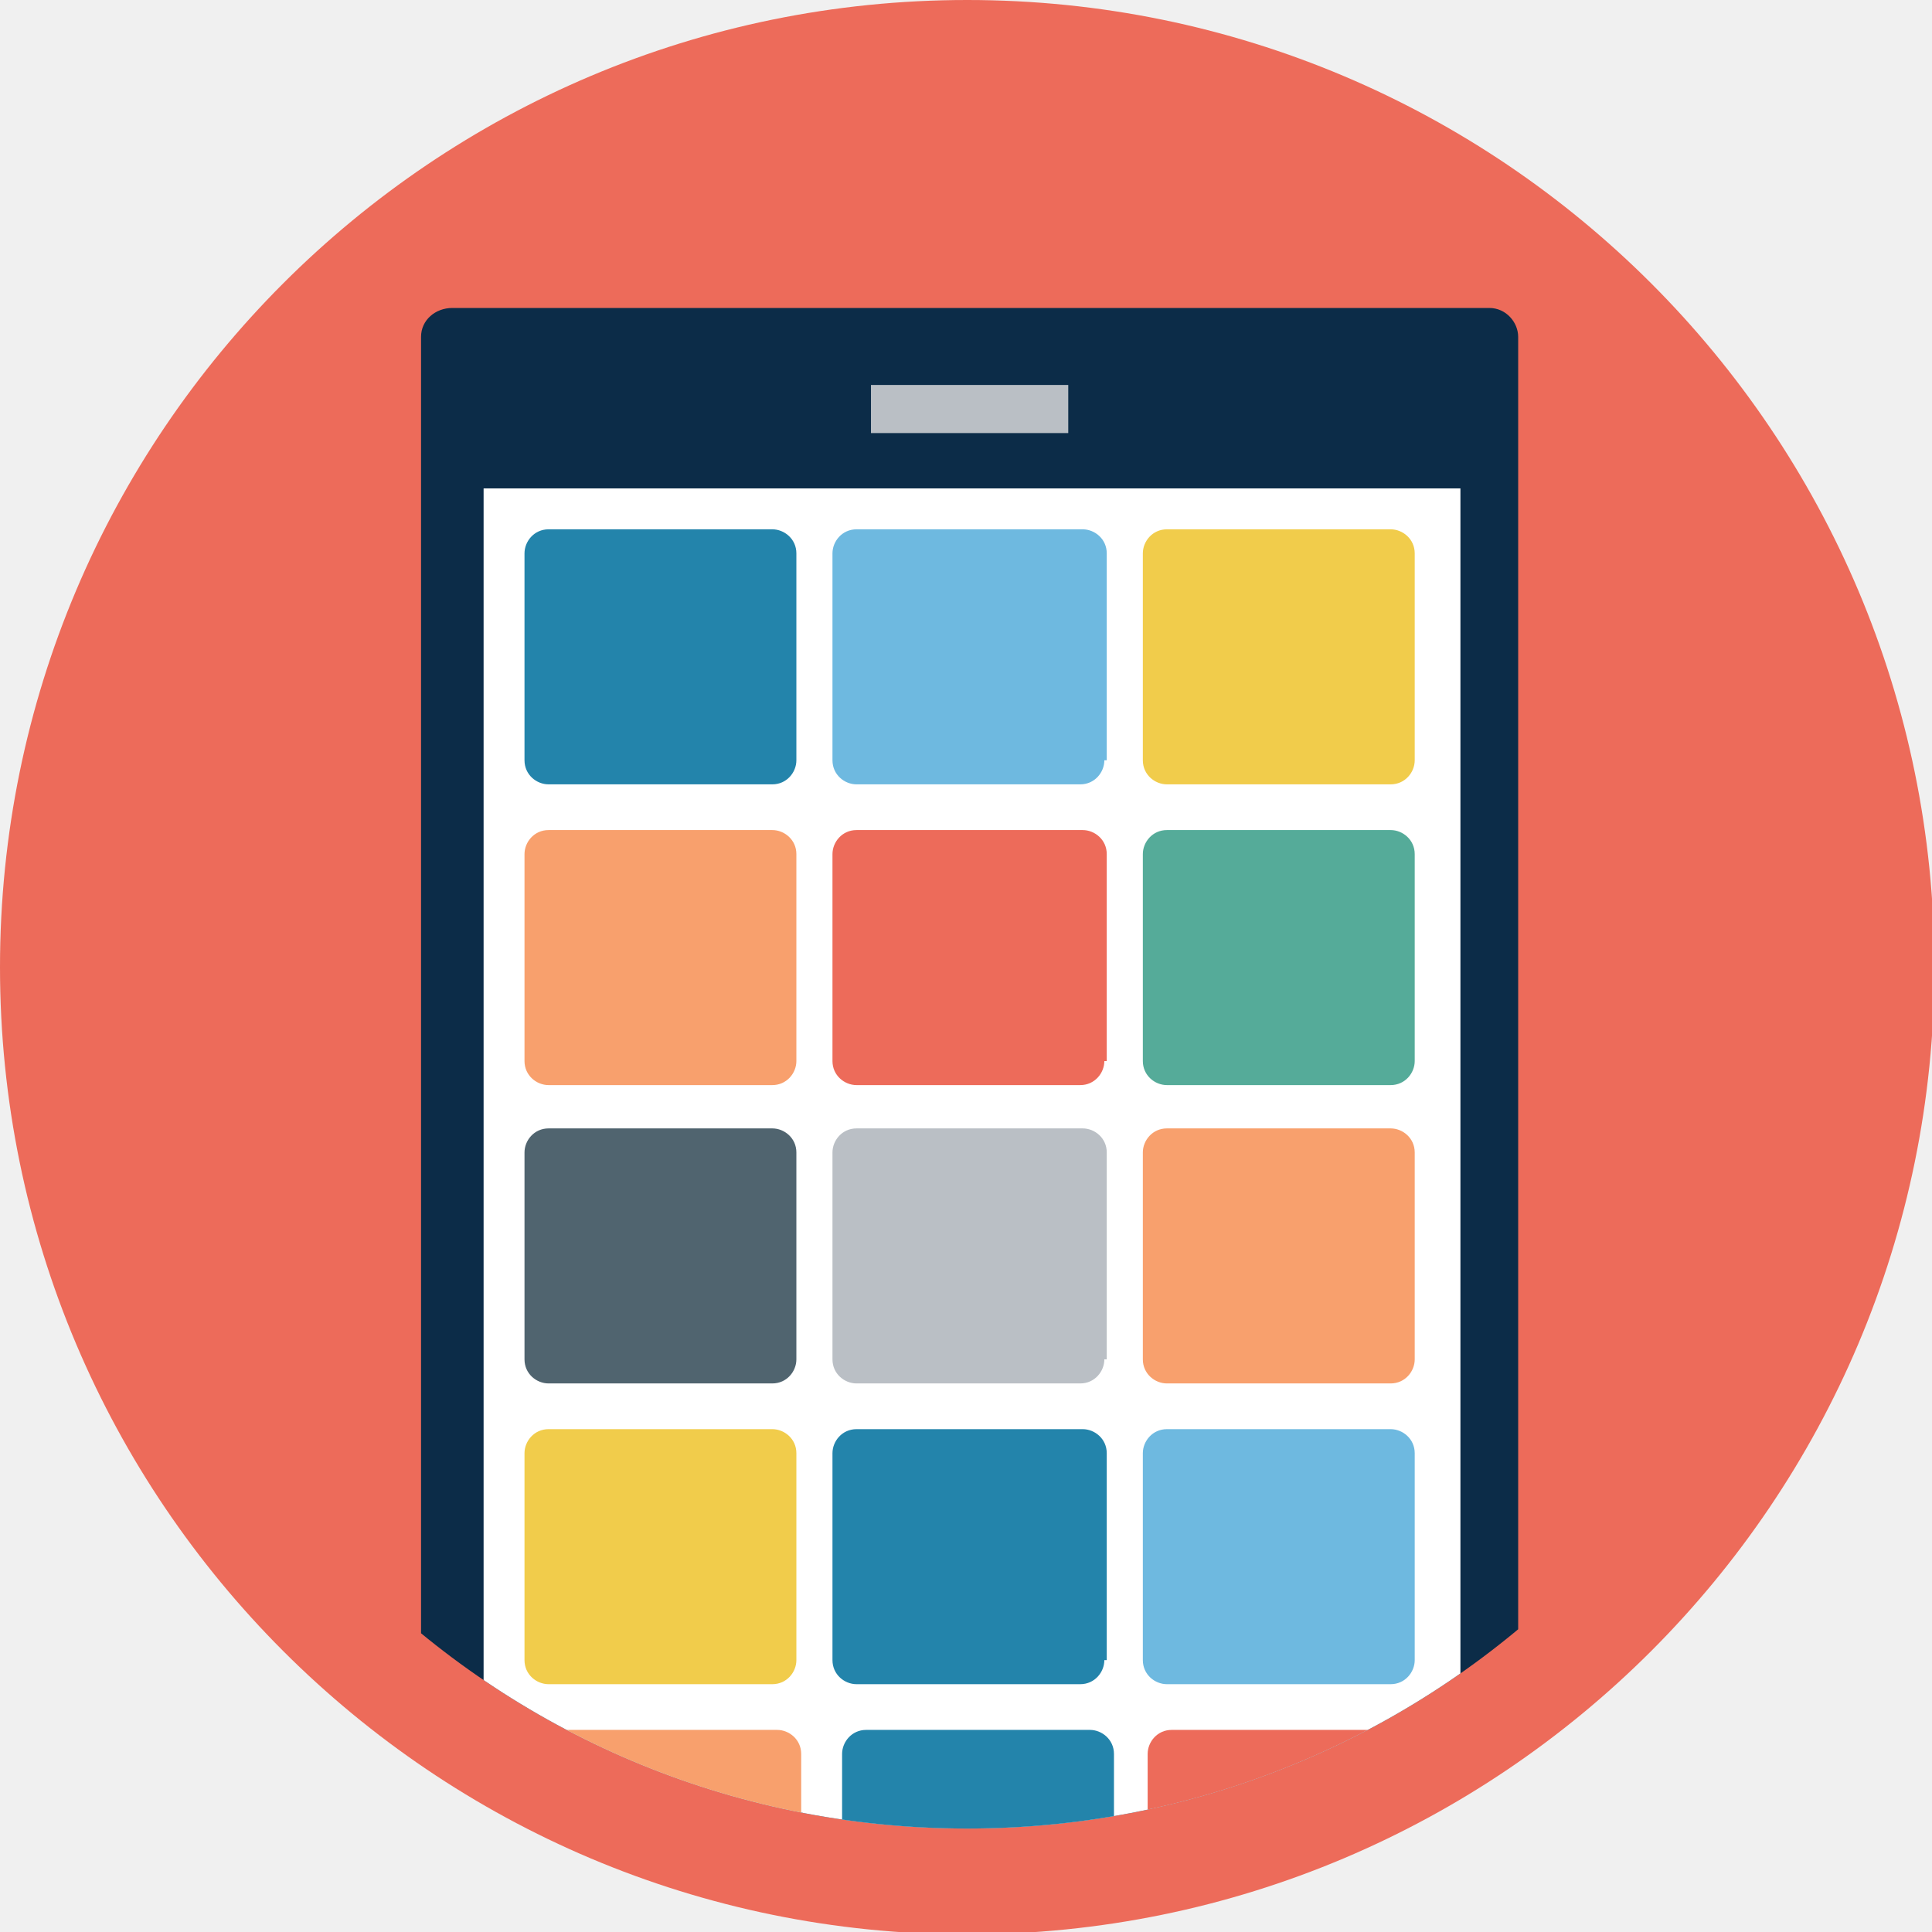
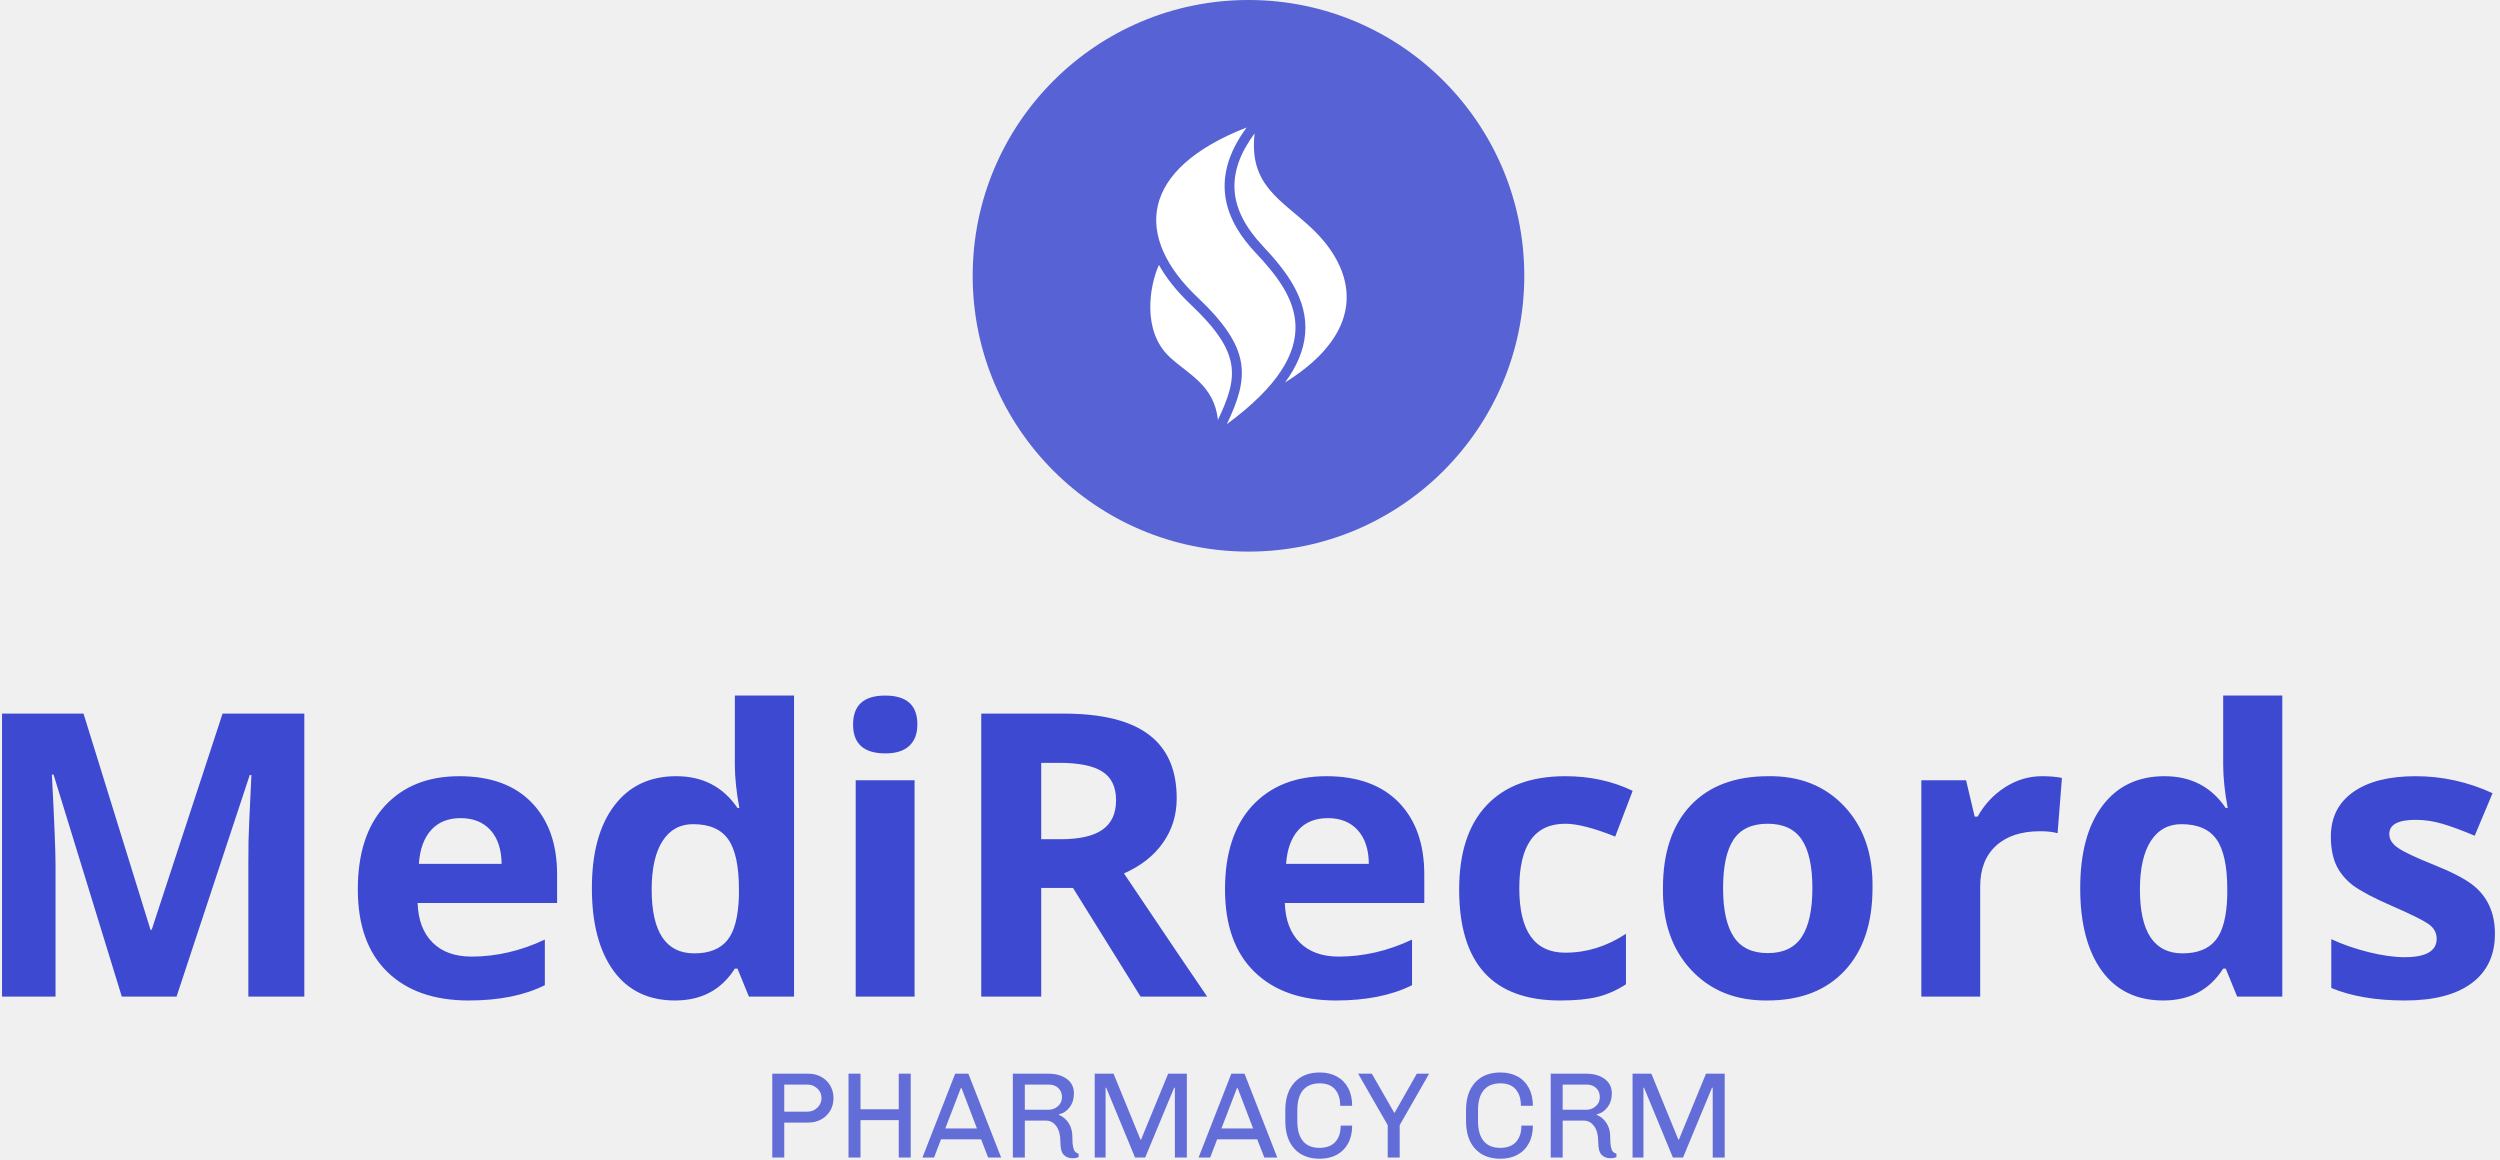
- <svg xmlns="http://www.w3.org/2000/svg" xmlns:xlink="http://www.w3.org/1999/xlink" version="1.1" id="Layer_2" x="0px" y="0px" viewBox="0 0 80.3 80.3" style="enable-background:new 0 0 80.3 80.3;" xml:space="preserve">
-   <style type="text/css">
- 	.st0{fill:#EB6A5C;}
- 	.st1{fill:#552F2F;}
- 	.st2{fill:#55AB99;}
- 	.st3{fill:#2F4555;}
- 	.st4{fill:#FFFFFF;}
- 	.st5{fill:#ED6B5A;}
- 	.st6{fill:#0C2C48;}
- 	.st7{fill:#F1CC4B;}
- 	.st8{clip-path:url(#SVGID_2_);}
- 	.st9{clip-path:url(#SVGID_2_);fill:#F6A09C;}
- 	.st10{fill:#50646F;}
- 	.st11{fill:#FCA886;}
- 	.st12{fill:#EDAB7E;}
- 	.st13{fill:#332319;}
- 	.st14{fill:#E07E45;}
- 	.st15{fill:#FF8F8F;}
- 	.st16{fill:#A6D1D9;}
- 	.st17{fill:#628185;}
- 	.st18{fill:#BABABA;}
- 	.st19{fill:#698391;}
- 	.st20{opacity:0.41;fill:#FFFFFF;}
- 	.st21{fill:#F6A09C;}
- 	.st22{fill:#FFF3C9;}
- 	.st23{fill:#2384AB;}
- 	.st24{fill:#BABFC5;}
- 	.st25{clip-path:url(#SVGID_4_);}
- 	.st26{fill:#6EB9E0;}
- 	.st27{fill:#F8A06D;}
- 	.st28{fill:#A3B9C4;}
- 	.st29{fill:#3B4A52;}
- 	.st30{clip-path:url(#SVGID_6_);}
- 	.st31{clip-path:url(#SVGID_8_);fill:#F6A09C;}
- 	.st32{opacity:0.21;fill:#FFFFFF;}
- 	.st33{clip-path:url(#SVGID_10_);fill:#F6A09C;}
- 	.st34{clip-path:url(#SVGID_12_);}
- 	.st35{fill:#FFD3B5;}
- 	.st36{fill:#BFD9E6;}
- 	.st37{fill:#798287;}
- 	.st38{fill:#A4A8AD;}
- 	.st39{fill:#FFD6BA;}
- 	.st40{fill:none;stroke:#0C2C48;stroke-width:1.4;stroke-miterlimit:10;}
- </style>
-   <g>
-     <circle class="st5" cx="40.2" cy="40.2" r="40.2" />
-     <g>
-       <defs>
-         <circle id="SVGID_3_" cx="40.2" cy="40.2" r="35.8" />
-       </defs>
-       <clipPath id="SVGID_2_">
-         <use xlink:href="#SVGID_3_" style="overflow:visible;" />
-       </clipPath>
-       <g class="st8">
-         <g>
-           <path class="st6" d="M18.8,97.2c-0.7,0-1.3-0.6-1.3-1.3V14c0-0.7,0.6-1.2,1.3-1.2h43.1c0.7,0,1.2,0.6,1.2,1.2v81.9      c0,0.7-0.6,1.3-1.2,1.3H18.8z" />
-           <rect x="20.1" y="20.3" class="st4" width="40.6" height="69.4" />
-           <rect x="36.2" y="16" class="st24" width="8.2" height="2" />
-         </g>
-         <g>
+ <svg xmlns="http://www.w3.org/2000/svg" version="1.1" width="1000" height="464" viewBox="0 0 1000 464">
+   <g transform="matrix(1,0,0,1,-0.6060187,-0.251693)">
+     <svg viewBox="0 0 396 184" data-background-color="#ffffff" preserveAspectRatio="xMidYMid meet" height="464" width="1000">
+       <g id="tight-bounds" transform="matrix(1,0,0,1,0.2399834,0.09980931)">
+         <svg viewBox="0 0 395.52 183.8" height="183.8" width="395.52">
          <g>
-             <path class="st23" d="M33.1,31.6c0,0.5-0.4,1-1,1h-9.3c-0.5,0-1-0.4-1-1V23c0-0.5,0.4-1,1-1h9.3c0.5,0,1,0.4,1,1V31.6z" />
-             <path class="st26" d="M45.9,31.6c0,0.5-0.4,1-1,1h-9.3c-0.5,0-1-0.4-1-1V23c0-0.5,0.4-1,1-1H45c0.5,0,1,0.4,1,1V31.6z" />
-             <path class="st7" d="M58.8,31.6c0,0.5-0.4,1-1,1h-9.3c-0.5,0-1-0.4-1-1V23c0-0.5,0.4-1,1-1h9.3c0.5,0,1,0.4,1,1V31.6z" />
+             <svg viewBox="0 0 395.52 183.8" height="183.8" width="395.52">
+               <g transform="matrix(1,0,0,1,0,110.3315)">
+                 <svg viewBox="0 0 395.52 73.469" height="73.469" width="395.52">
+                   <g>
+                     <svg viewBox="0 0 395.52 73.469" height="73.469" width="395.52">
+                       <g>
+                         <svg viewBox="0 0 395.52 48.367" height="48.367" width="395.52">
+                           <g transform="matrix(1,0,0,1,0,0)">
+                             <svg width="395.52" viewBox="4.2 -35.39 293.1 35.851" height="48.367" data-palette-color="#3d49d0">
+                               <path d="M33.16 0L33.16-15.75Q33.16-17.34 33.18-18.29 33.19-19.24 33.52-26.04L33.52-26.04 33.32-26.04 24.72 0 18.28 0 10.26-26.09 10.06-26.09Q10.49-17.87 10.49-15.47L10.49-15.47 10.49 0 4.2 0 4.2-33.27 13.78-33.27 21.66-7.84 21.79-7.84 30.13-33.27 39.74-33.27 39.74 0 33.16 0ZM62.94-15.6Q62.91-18.15 61.63-19.57 60.34-20.98 58.12-20.98 55.91-20.98 54.65-19.58 53.38-18.17 53.21-15.6L53.21-15.6 62.94-15.6ZM68.02-6.7L68.02-1.34Q64.43 0.46 59.07 0.46L59.07 0.46Q52.93 0.46 49.48-2.92 46.03-6.29 46.03-12.61 46.03-18.93 49.21-22.42L49.21-22.42Q52.45-25.91 57.95-25.91 63.45-25.91 66.45-22.83 69.46-19.74 69.46-14.36L69.46-14.36 69.46-11 53.06-11Q53.16-8.01 54.81-6.36 56.47-4.7 59.4-4.7L59.4-4.7Q63.77-4.7 68.02-6.7L68.02-6.7ZM90.67-3.29L90.36-3.29Q87.99 0.46 83.32 0.46 78.66 0.46 76.11-3.01L76.11-3.01Q73.55-6.52 73.55-12.74 73.55-18.96 76.17-22.43 78.79-25.91 83.46-25.91 88.14-25.91 90.67-22.17L90.67-22.17 90.89-22.17Q90.36-25.03 90.36-27.25L90.36-27.25 90.36-35.39 97.32-35.39 97.32 0 92.01 0 90.67-3.29ZM80.58-12.59L80.58-12.59Q80.58-5.08 85.59-5.08L85.59-5.08Q88.24-5.08 89.49-6.64 90.74-8.19 90.84-11.88L90.84-11.88 90.84-12.61Q90.84-16.71 89.58-18.49 88.32-20.27 85.46-20.27L85.46-20.27Q83.13-20.27 81.86-18.29 80.58-16.3 80.58-12.59ZM104.57-25.43L111.49-25.43 111.49 0 104.57 0 104.57-25.43ZM108.06-28.59L108.06-28.59Q104.26-28.59 104.26-31.99 104.26-35.39 108.04-35.39 111.82-35.39 111.82-32L111.82-32Q111.82-30.36 110.86-29.47 109.9-28.59 108.06-28.59ZM130.12-12.77L126.38-12.77 126.38 0 119.33 0 119.33-33.27 129.01-33.27Q135.76-33.27 139.03-30.8 142.31-28.34 142.31-23.31L142.31-23.31Q142.31-20.37 140.7-18.09 139.1-15.8 136.11-14.48L136.11-14.48Q143.62-3.29 145.89 0L145.89 0 138.06 0 130.12-12.77ZM128.5-27.48L126.38-27.48 126.38-18.5 128.66-18.5Q131.99-18.5 133.58-19.62 135.18-20.73 135.18-23.08 135.18-25.43 133.57-26.45 131.97-27.48 128.5-27.48L128.5-27.48ZM164.9-15.6Q164.88-18.15 163.59-19.57 162.3-20.98 160.09-20.98 157.87-20.98 156.61-19.58 155.35-18.17 155.17-15.6L155.17-15.6 164.9-15.6ZM169.98-6.7L169.98-1.34Q166.39 0.46 161.03 0.46L161.03 0.46Q154.89 0.46 151.44-2.92 147.99-6.29 147.99-12.61 147.99-18.93 151.18-22.42L151.18-22.42Q154.41-25.91 159.91-25.91 165.41-25.91 168.42-22.83 171.42-19.74 171.42-14.36L171.42-14.36 171.42-11 155.02-11Q155.12-8.01 156.77-6.36 158.43-4.7 161.36-4.7L161.36-4.7Q165.74-4.7 169.98-6.7L169.98-6.7ZM187.4 0.46L187.4 0.46Q175.52 0.46 175.52-12.59L175.52-12.59Q175.52-19.06 178.74-22.48 181.96-25.91 188-25.91L188-25.91Q192.35-25.91 195.92-24.19L195.92-24.19 193.87-18.81Q190.1-20.32 188-20.32L188-20.32Q182.59-20.32 182.59-12.74 182.59-5.16 188-5.16L188-5.16Q191.77-5.16 195.13-7.38L195.13-7.38 195.13-1.44Q193.49-0.38 191.78 0.04 190.08 0.46 187.4 0.46ZM215.79-18.47Q214.54-20.32 211.79-20.32 209.03-20.32 207.79-18.47 206.55-16.61 206.55-12.75 206.55-8.9 207.82-7 209.08-5.11 211.81-5.11 214.54-5.11 215.79-7 217.05-8.9 217.05-12.75 217.05-16.61 215.79-18.47ZM211.86-25.91L211.86-25.91Q217.4-25.99 220.81-22.36 224.22-18.73 224.12-12.77L224.12-12.77Q224.12-6.55 220.85-3.05 217.58 0.46 211.74 0.46L211.74 0.46Q206.2 0.51 202.8-3.13 199.4-6.77 199.48-12.77L199.48-12.77Q199.48-18.98 202.71-22.45L202.71-22.45Q205.97-25.91 211.86-25.91ZM244.06-25.91L244.06-25.91Q245.38-25.91 246.39-25.71L246.39-25.71 245.88-19.21Q245.03-19.44 243.84-19.44L243.84-19.44Q240.5-19.44 238.64-17.73 236.78-16.03 236.78-12.94L236.78-12.94 236.78 0 229.86 0 229.86-25.43 235.12-25.43 236.13-21.16 236.48-21.16Q237.69-23.33 239.72-24.62 241.74-25.91 244.06-25.91ZM265.65-3.29L265.35-3.29Q262.97 0.46 258.31 0.46 253.64 0.46 251.09-3.01L251.09-3.01Q248.54-6.52 248.54-12.74 248.54-18.96 251.15-22.43 253.77-25.91 258.45-25.91 263.12-25.91 265.65-22.17L265.65-22.17 265.88-22.17Q265.35-25.03 265.35-27.25L265.35-27.25 265.35-35.39 272.3-35.39 272.3 0 266.99 0 265.65-3.29ZM255.56-12.59L255.56-12.59Q255.56-5.08 260.57-5.08L260.57-5.08Q263.22-5.08 264.47-6.64 265.73-8.19 265.83-11.88L265.83-11.88 265.83-12.61Q265.83-16.71 264.56-18.49 263.3-20.27 260.44-20.27L260.44-20.27Q258.12-20.27 256.84-18.29 255.56-16.3 255.56-12.59ZM294.59-13.2L294.59-13.2Q297.3-11.15 297.3-7.38 297.3-3.61 294.57-1.58 291.84 0.46 286.72 0.46 281.6 0.46 278.06-1.01L278.06-1.01 278.06-6.75Q280.01-5.84 282.42-5.23 284.83-4.63 286.68-4.63L286.68-4.63Q290.45-4.63 290.45-6.8L290.45-6.8Q290.45-7.89 289.43-8.57 288.42-9.25 285.23-10.64 282.03-12.03 280.61-13.07L280.61-13.07Q279.25-14.13 278.63-15.48 278.01-16.84 278.01-18.81L278.01-18.81Q278.01-22.19 280.64-24.05 283.27-25.91 287.98-25.91 292.69-25.91 297.02-23.91L297.02-23.91 294.92-18.91Q292.72-19.84 291.14-20.31 289.56-20.78 287.97-20.78L287.97-20.78Q284.88-20.78 284.88-19.11L284.88-19.11Q284.88-18.17 285.92-17.47 286.96-16.76 290.05-15.52 293.15-14.28 294.59-13.2Z" opacity="1" transform="matrix(1,0,0,1,0,0)" fill="#3d49d0" class="undefined-text-0" data-fill-palette-color="primary" id="text-0" />
+                             </svg>
+                           </g>
+                         </svg>
+                       </g>
+                       <g transform="matrix(1,0,0,1,122.2157,59.7847)">
+                         <svg viewBox="0 0 151.089 13.684" height="13.684" width="151.089">
+                           <g transform="matrix(1,0,0,1,0,0)">
+                             <svg width="151.089" viewBox="4.6 -34.8 389.72 35.3" height="13.684" data-palette-color="#636dd8">
+                               <path d="M19.4-34.3Q22.3-34.3 24.65-33 27-31.7 28.33-29.43 29.65-27.15 29.65-24.3L29.65-24.3Q29.65-21.45 28.33-19.18 27-16.9 24.65-15.6 22.3-14.3 19.4-14.3L19.4-14.3 9.5-14.3 9.5 0 4.6 0 4.6-34.3 19.4-34.3ZM18.95-29.85L9.5-29.85 9.5-18.75 18.95-18.75Q21.3-18.75 23.03-20.38 24.75-22 24.75-24.3L24.75-24.3Q24.75-26.65 23.03-28.25 21.3-29.85 18.95-29.85L18.95-29.85ZM56.35-34.3L61.25-34.3 61.25 0 56.35 0 56.35-15.3 40.7-15.3 40.7 0 35.8 0 35.8-34.3 40.7-34.3 40.7-19.75 56.35-19.75 56.35-34.3ZM79.44-34.3L84.84-34.3 98.25 0 92.94 0 90.05-7.45 73.64-7.45 70.8 0 66.05 0 79.44-34.3ZM88.34-11.9L82.05-28.4 81.75-28.4 75.39-11.9 88.34-11.9ZM117.64-34.3Q122.19-34.3 125.12-32.15 128.04-30 128.04-26.25L128.04-26.25Q128.04-22.9 126.27-20.55 124.49-18.2 121.89-17.7L121.89-17.7 121.89-17.45Q124.29-16.5 125.84-14.15 127.39-11.8 127.39-8.5L127.39-8.5Q127.39-5.75 127.69-4.35 127.99-2.95 128.49-2.4 128.99-1.85 129.94-1.55L129.94-1.55 129.94-0.15Q128.84 0.3 127.59 0.3L127.59 0.3Q125.19 0.3 123.84-1.13 122.49-2.55 122.49-6.5L122.49-6.5Q122.49-10.55 120.82-12.83 119.14-15.1 116.64-15.1L116.64-15.1 107.94-15.1 107.94 0 103.04 0 103.04-34.3 117.64-34.3ZM117.69-29.85L107.94-29.85 107.94-19.55 117.69-19.55Q119.84-19.55 121.49-21 123.14-22.45 123.14-24.6L123.14-24.6 123.14-24.8Q123.14-27 121.64-28.43 120.14-29.85 117.69-29.85L117.69-29.85ZM166.59-34.3L174.24-34.3 174.24 0 169.34 0 169.34-28.55 169.04-28.55 157.19 0 153.04 0 141.24-28.55 140.99-28.55 140.99 0 136.54 0 136.54-34.3 144.24-34.3 155.29-7.3 155.49-7.3 166.59-34.3ZM192.44-34.3L197.84-34.3 211.24 0 205.94 0 203.04-7.45 186.64-7.45 183.79 0 179.04 0 192.44-34.3ZM201.34-11.9L195.04-28.4 194.74-28.4 188.39-11.9 201.34-11.9ZM228.63-34.8Q232.63-34.8 235.63-33.15 238.63-31.5 240.26-28.43 241.88-25.35 241.88-21.15L241.88-21.15 236.99-21.15Q236.99-25.5 234.84-27.93 232.69-30.35 228.63-30.35L228.63-30.35Q224.13-30.35 221.78-27.58 219.44-24.8 219.44-19.4L219.44-19.4 219.44-14.9Q219.44-9.55 221.74-6.75 224.03-3.95 228.53-3.95L228.53-3.95Q232.74-3.95 234.96-6.35 237.19-8.75 237.19-13.05L237.19-13.05 241.88-13.05Q241.88-8.9 240.26-5.85 238.63-2.8 235.63-1.15 232.63 0.5 228.63 0.5L228.63 0.5Q221.99 0.5 218.26-3.58 214.53-7.65 214.53-14.9L214.53-14.9 214.53-19.4Q214.53-26.6 218.26-30.7 221.99-34.8 228.63-34.8L228.63-34.8ZM268.33-34.3L273.38-34.3 261.33-13.25 261.33 0 256.43 0 256.43-13.25 244.33-34.3 249.93-34.3 259.08-18.35 259.28-18.35 268.33-34.3ZM302.58-34.8Q306.58-34.8 309.58-33.15 312.58-31.5 314.2-28.43 315.83-25.35 315.83-21.15L315.83-21.15 310.93-21.15Q310.93-25.5 308.78-27.93 306.63-30.35 302.58-30.35L302.58-30.35Q298.08-30.35 295.73-27.58 293.38-24.8 293.38-19.4L293.38-19.4 293.38-14.9Q293.38-9.55 295.68-6.75 297.98-3.95 302.48-3.95L302.48-3.95Q306.68-3.95 308.9-6.35 311.13-8.75 311.13-13.05L311.13-13.05 315.83-13.05Q315.83-8.9 314.2-5.85 312.58-2.8 309.58-1.15 306.58 0.5 302.58 0.5L302.58 0.5Q295.93 0.5 292.2-3.58 288.48-7.65 288.48-14.9L288.48-14.9 288.48-19.4Q288.48-26.6 292.2-30.7 295.93-34.8 302.58-34.8L302.58-34.8ZM337.72-34.3Q342.27-34.3 345.2-32.15 348.13-30 348.13-26.25L348.13-26.25Q348.13-22.9 346.35-20.55 344.57-18.2 341.97-17.7L341.97-17.7 341.97-17.45Q344.38-16.5 345.92-14.15 347.47-11.8 347.47-8.5L347.47-8.5Q347.47-5.75 347.77-4.35 348.07-2.95 348.57-2.4 349.07-1.85 350.02-1.55L350.02-1.55 350.02-0.15Q348.92 0.3 347.67 0.3L347.67 0.3Q345.27 0.3 343.92-1.13 342.57-2.55 342.57-6.5L342.57-6.5Q342.57-10.55 340.9-12.83 339.22-15.1 336.72-15.1L336.72-15.1 328.02-15.1 328.02 0 323.13 0 323.13-34.3 337.72-34.3ZM337.77-29.85L328.02-29.85 328.02-19.55 337.77-19.55Q339.92-19.55 341.57-21 343.22-22.45 343.22-24.6L343.22-24.6 343.22-24.8Q343.22-27 341.72-28.43 340.22-29.85 337.77-29.85L337.77-29.85ZM386.67-34.3L394.32-34.3 394.32 0 389.42 0 389.42-28.55 389.12-28.55 377.27 0 373.12 0 361.32-28.55 361.07-28.55 361.07 0 356.62 0 356.62-34.3 364.32-34.3 375.37-7.3 375.57-7.3 386.67-34.3Z" opacity="1" transform="matrix(1,0,0,1,0,0)" fill="#636dd8" class="undefined-text-1" data-fill-palette-color="secondary" id="text-1" />
+                             </svg>
+                           </g>
+                         </svg>
+                       </g>
+                     </svg>
+                   </g>
+                 </svg>
+               </g>
+               <g transform="matrix(1,0,0,1,154.0124,0)">
+                 <svg viewBox="0 0 87.495 87.495" height="87.495" width="87.495">
+                   <g>
+                     <svg />
+                   </g>
+                   <g id="icon-0">
+                     <svg viewBox="0 0 87.495 87.495" height="87.495" width="87.495">
+                       <g>
+                         <path d="M0 43.748c0-24.161 19.586-43.748 43.748-43.748 24.161 0 43.748 19.586 43.747 43.748 0 24.161-19.586 43.748-43.747 43.747-24.161 0-43.748-19.586-43.748-43.747zM43.748 83.133c21.752 0 39.386-17.634 39.385-39.385 0-21.752-17.634-39.386-39.385-39.386-21.752 0-39.386 17.634-39.386 39.386 0 21.752 17.634 39.386 39.386 39.385z" data-fill-palette-color="accent" fill="#5762d5" stroke="transparent" />
+                         <ellipse rx="43.31" ry="43.31" cx="43.748" cy="43.748" fill="#5762d5" stroke="transparent" stroke-width="0" fill-opacity="1" data-fill-palette-color="accent" />
+                       </g>
+                       <g transform="matrix(1,0,0,1,28.17067,20.21856)">
+                         <svg viewBox="0 0 31.154 47.058" height="47.058" width="31.154">
+                           <g>
+                             <svg version="1.1" x="0" y="0" viewBox="24.762 5 59.583 90" enable-background="new 0 0 100 100" xml:space="preserve" height="47.058" width="31.154" class="icon-a-0" data-fill-palette-color="quaternary" id="a-0">
+                               <g fill="#ffffff" data-fill-palette-color="quaternary">
+                                 <path d="M73.76 35.603C86.875 48 91.5 66.25 65.633 82.379c3.64-4.928 5.654-9.794 6.096-14.669 0.951-10.516-5.606-19.072-12.835-26.752C48.298 29.7 47.51 18.84 56.413 6.782 54.578 22.641 64.6 26.944 73.76 35.603zM45.288 93.716c6.184-13.053 7.276-20.302-8.197-34.939-4.204-3.977-7.451-8.029-9.71-12.086-2.881 6.435-5.164 20.081 3.244 27.935C36.312 79.938 44.125 83.125 45.288 93.716zM56.709 43.014C48.183 33.954 41.999 21.253 54 5 21.497 17.692 19.625 38.125 39.151 56.597 55.603 72.158 54.75 80.75 48 95 79.875 71.5 68.709 55.764 56.709 43.014z" fill="#ffffff" data-fill-palette-color="quaternary" />
+                               </g>
+                               <g display="none" fill="#ffffff" data-fill-palette-color="quaternary">
+                                 <path display="inline" d="M54 5C16.75 17.5 14.875 56.5 26.75 70.762c10.558 12.68 15.407 7.949 19.675 20.824" fill="#ffffff" data-fill-palette-color="quaternary" />
+                                 <line display="inline" x1="56.988" y1="5.261" x2="45.528" y2="136.262" fill="#ffffff" data-fill-palette-color="quaternary" />
+                                 <line display="inline" x1="54.131" y1="3.502" x2="42.67" y2="134.502" fill="#ffffff" data-fill-palette-color="quaternary" />
+                                 <path display="inline" d="M42.875 76" fill="#ffffff" data-fill-palette-color="quaternary" />
+                               </g>
+                             </svg>
+                           </g>
+                         </svg>
+                       </g>
+                     </svg>
+                   </g>
+                 </svg>
+               </g>
+               <g />
+             </svg>
          </g>
-           <g>
-             <path class="st27" d="M33.1,44.1c0,0.5-0.4,1-1,1h-9.3c-0.5,0-1-0.4-1-1v-8.6c0-0.5,0.4-1,1-1h9.3c0.5,0,1,0.4,1,1V44.1z" />
-             <path class="st5" d="M45.9,44.1c0,0.5-0.4,1-1,1h-9.3c-0.5,0-1-0.4-1-1v-8.6c0-0.5,0.4-1,1-1H45c0.5,0,1,0.4,1,1V44.1z" />
-             <path class="st2" d="M58.8,44.1c0,0.5-0.4,1-1,1h-9.3c-0.5,0-1-0.4-1-1v-8.6c0-0.5,0.4-1,1-1h9.3c0.5,0,1,0.4,1,1V44.1z" />
-           </g>
-           <g>
-             <path class="st10" d="M33.1,56.5c0,0.5-0.4,1-1,1h-9.3c-0.5,0-1-0.4-1-1v-8.6c0-0.5,0.4-1,1-1h9.3c0.5,0,1,0.4,1,1V56.5z" />
-             <path class="st24" d="M45.9,56.5c0,0.5-0.4,1-1,1h-9.3c-0.5,0-1-0.4-1-1v-8.6c0-0.5,0.4-1,1-1H45c0.5,0,1,0.4,1,1V56.5z" />
-             <path class="st27" d="M58.8,56.5c0,0.5-0.4,1-1,1h-9.3c-0.5,0-1-0.4-1-1v-8.6c0-0.5,0.4-1,1-1h9.3c0.5,0,1,0.4,1,1V56.5z" />
-           </g>
-           <g>
-             <path class="st7" d="M33.1,69c0,0.5-0.4,1-1,1h-9.3c-0.5,0-1-0.4-1-1v-8.6c0-0.5,0.4-1,1-1h9.3c0.5,0,1,0.4,1,1V69z" />
-             <path class="st23" d="M45.9,69c0,0.5-0.4,1-1,1h-9.3c-0.5,0-1-0.4-1-1v-8.6c0-0.5,0.4-1,1-1H45c0.5,0,1,0.4,1,1V69z" />
-             <path class="st26" d="M58.8,69c0,0.5-0.4,1-1,1h-9.3c-0.5,0-1-0.4-1-1v-8.6c0-0.5,0.4-1,1-1h9.3c0.5,0,1,0.4,1,1V69z" />
-           </g>
-           <g>
-             <path class="st27" d="M33.3,81.5c0,0.5-0.4,1-1,1h-9.3c-0.5,0-1-0.4-1-1v-8.6c0-0.5,0.4-1,1-1h9.3c0.5,0,1,0.4,1,1V81.5z" />
-             <path class="st23" d="M46.2,81.5c0,0.5-0.4,1-1,1H36c-0.5,0-1-0.4-1-1v-8.6c0-0.5,0.4-1,1-1h9.3c0.5,0,1,0.4,1,1V81.5z" />
-             <path class="st5" d="M59,81.5c0,0.5-0.4,1-1,1h-9.3c-0.5,0-1-0.4-1-1v-8.6c0-0.5,0.4-1,1-1h9.3c0.5,0,1,0.4,1,1V81.5z" />
-           </g>
-         </g>
+           <defs />
+         </svg>
+         <rect width="395.52" height="183.8" fill="none" stroke="none" visibility="hidden" />
      </g>
-     </g>
+     </svg>
  </g>
</svg>
